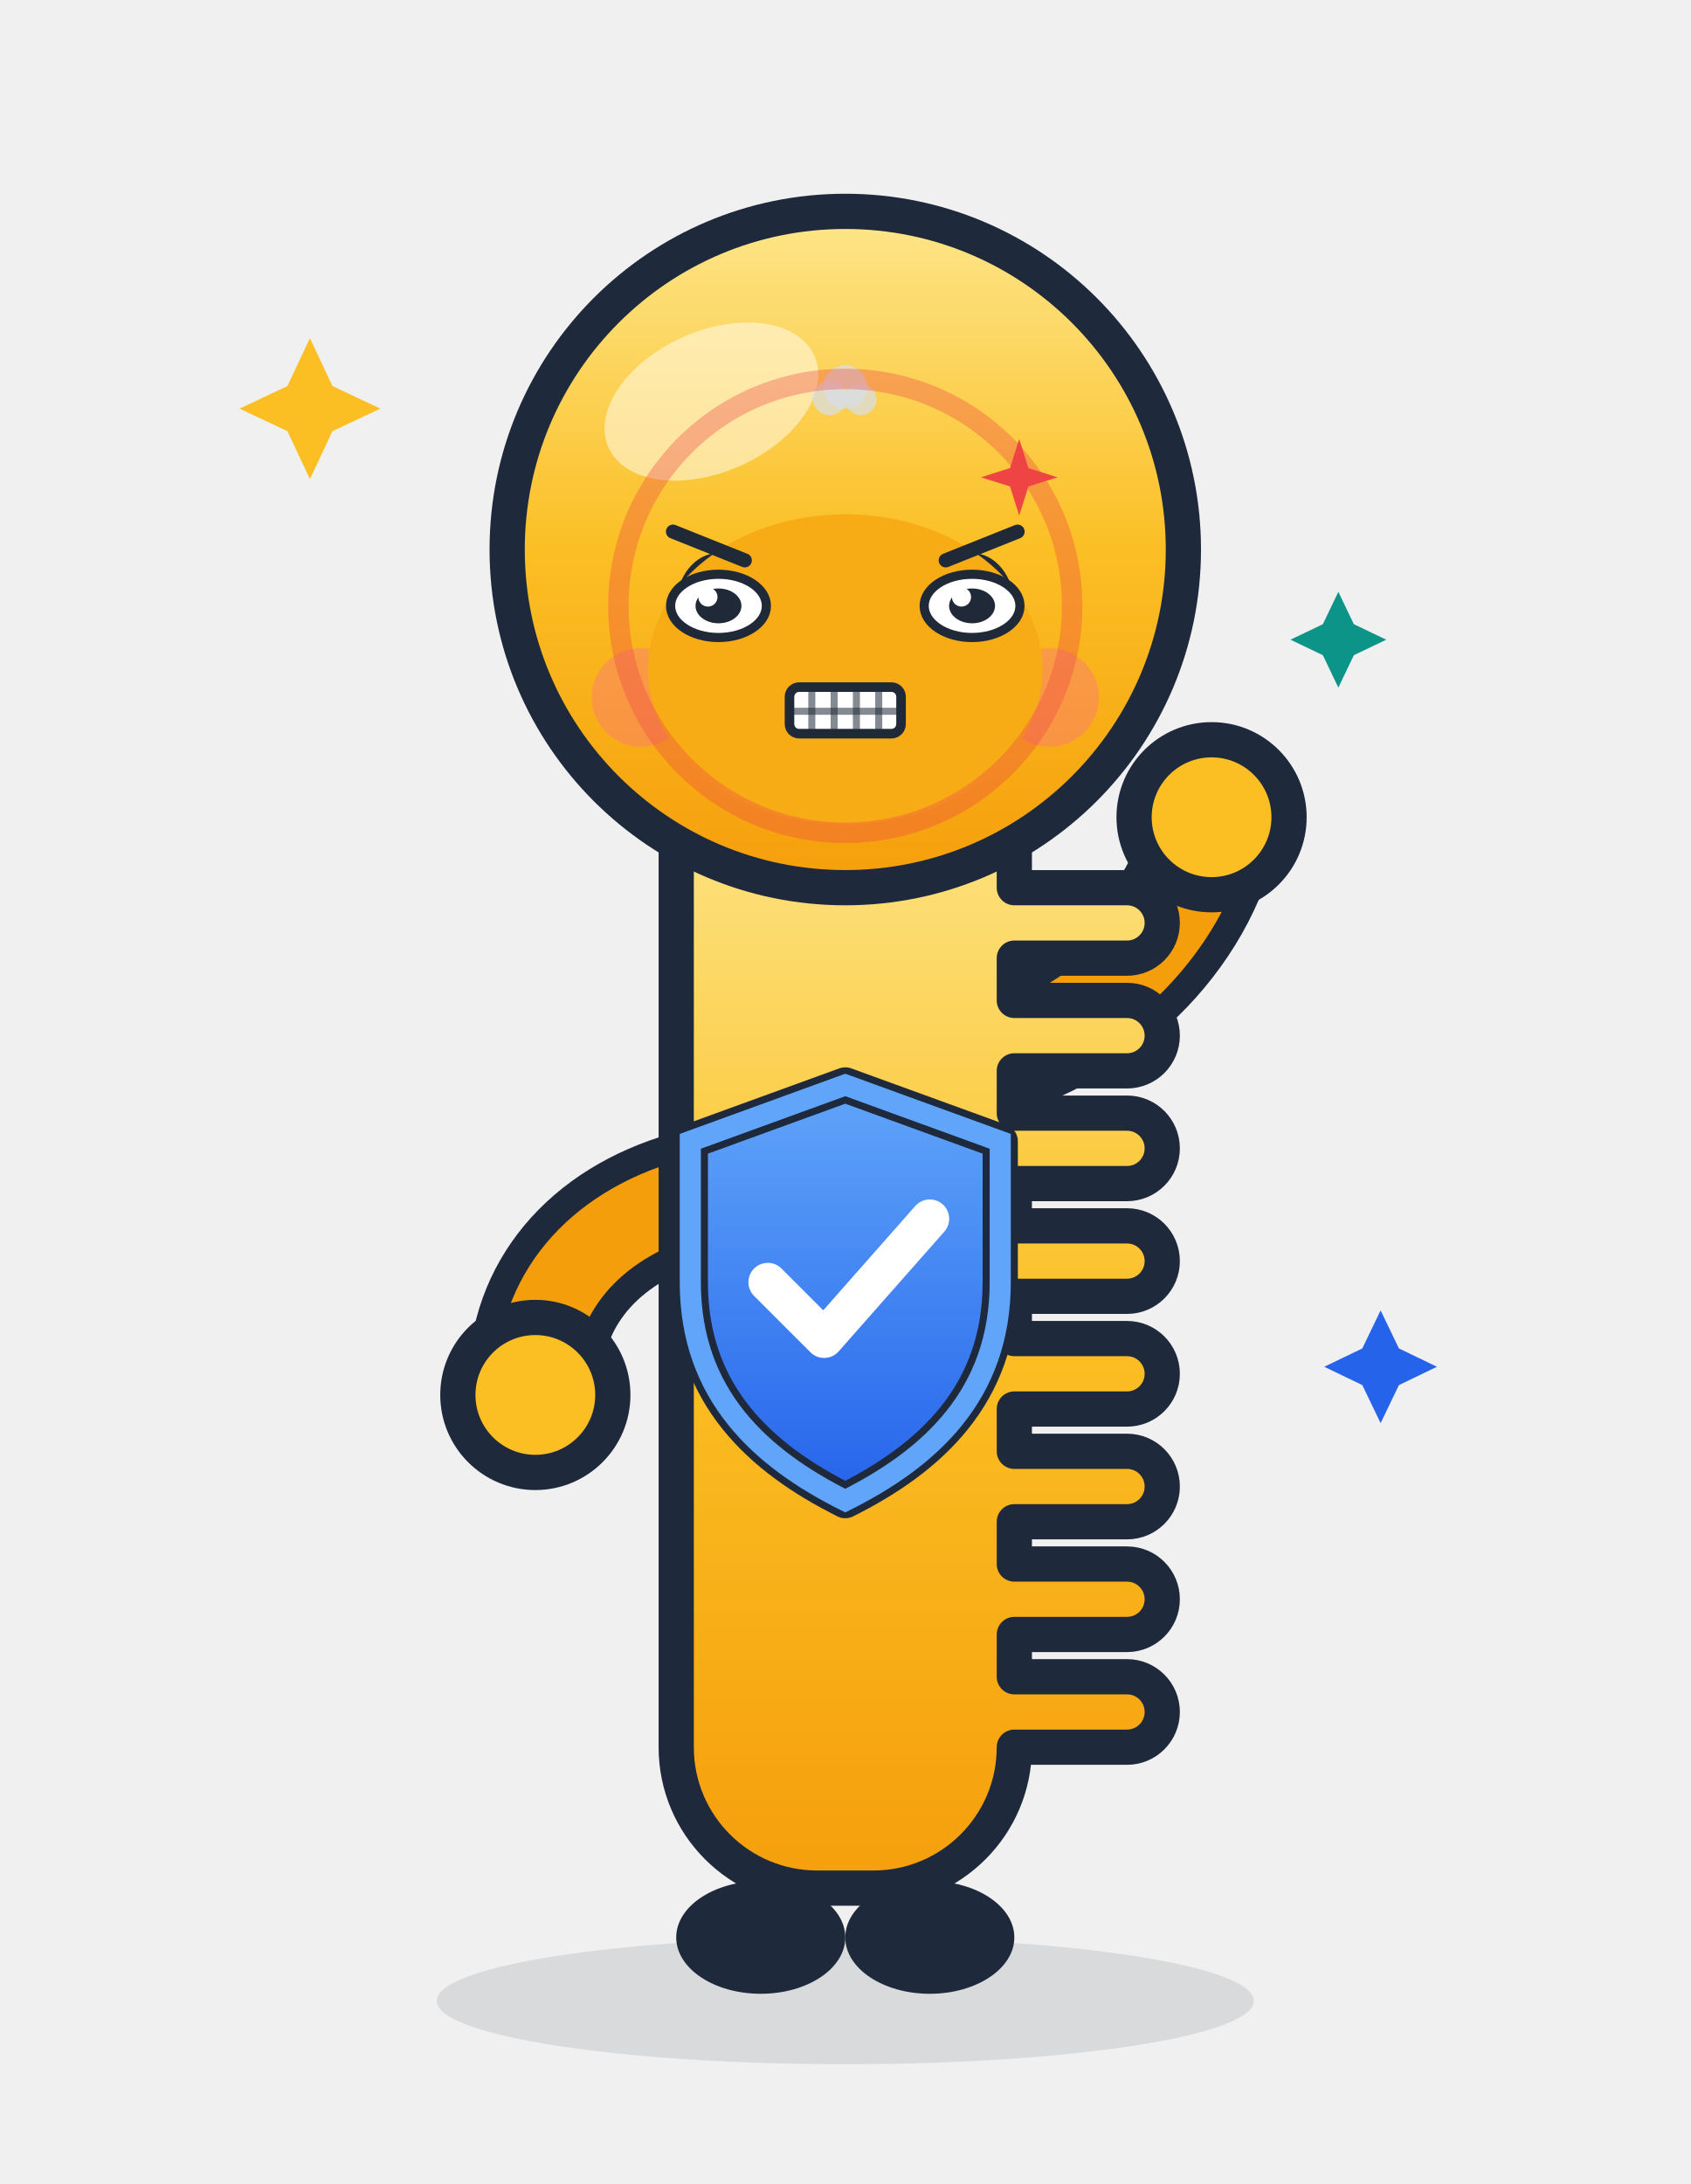
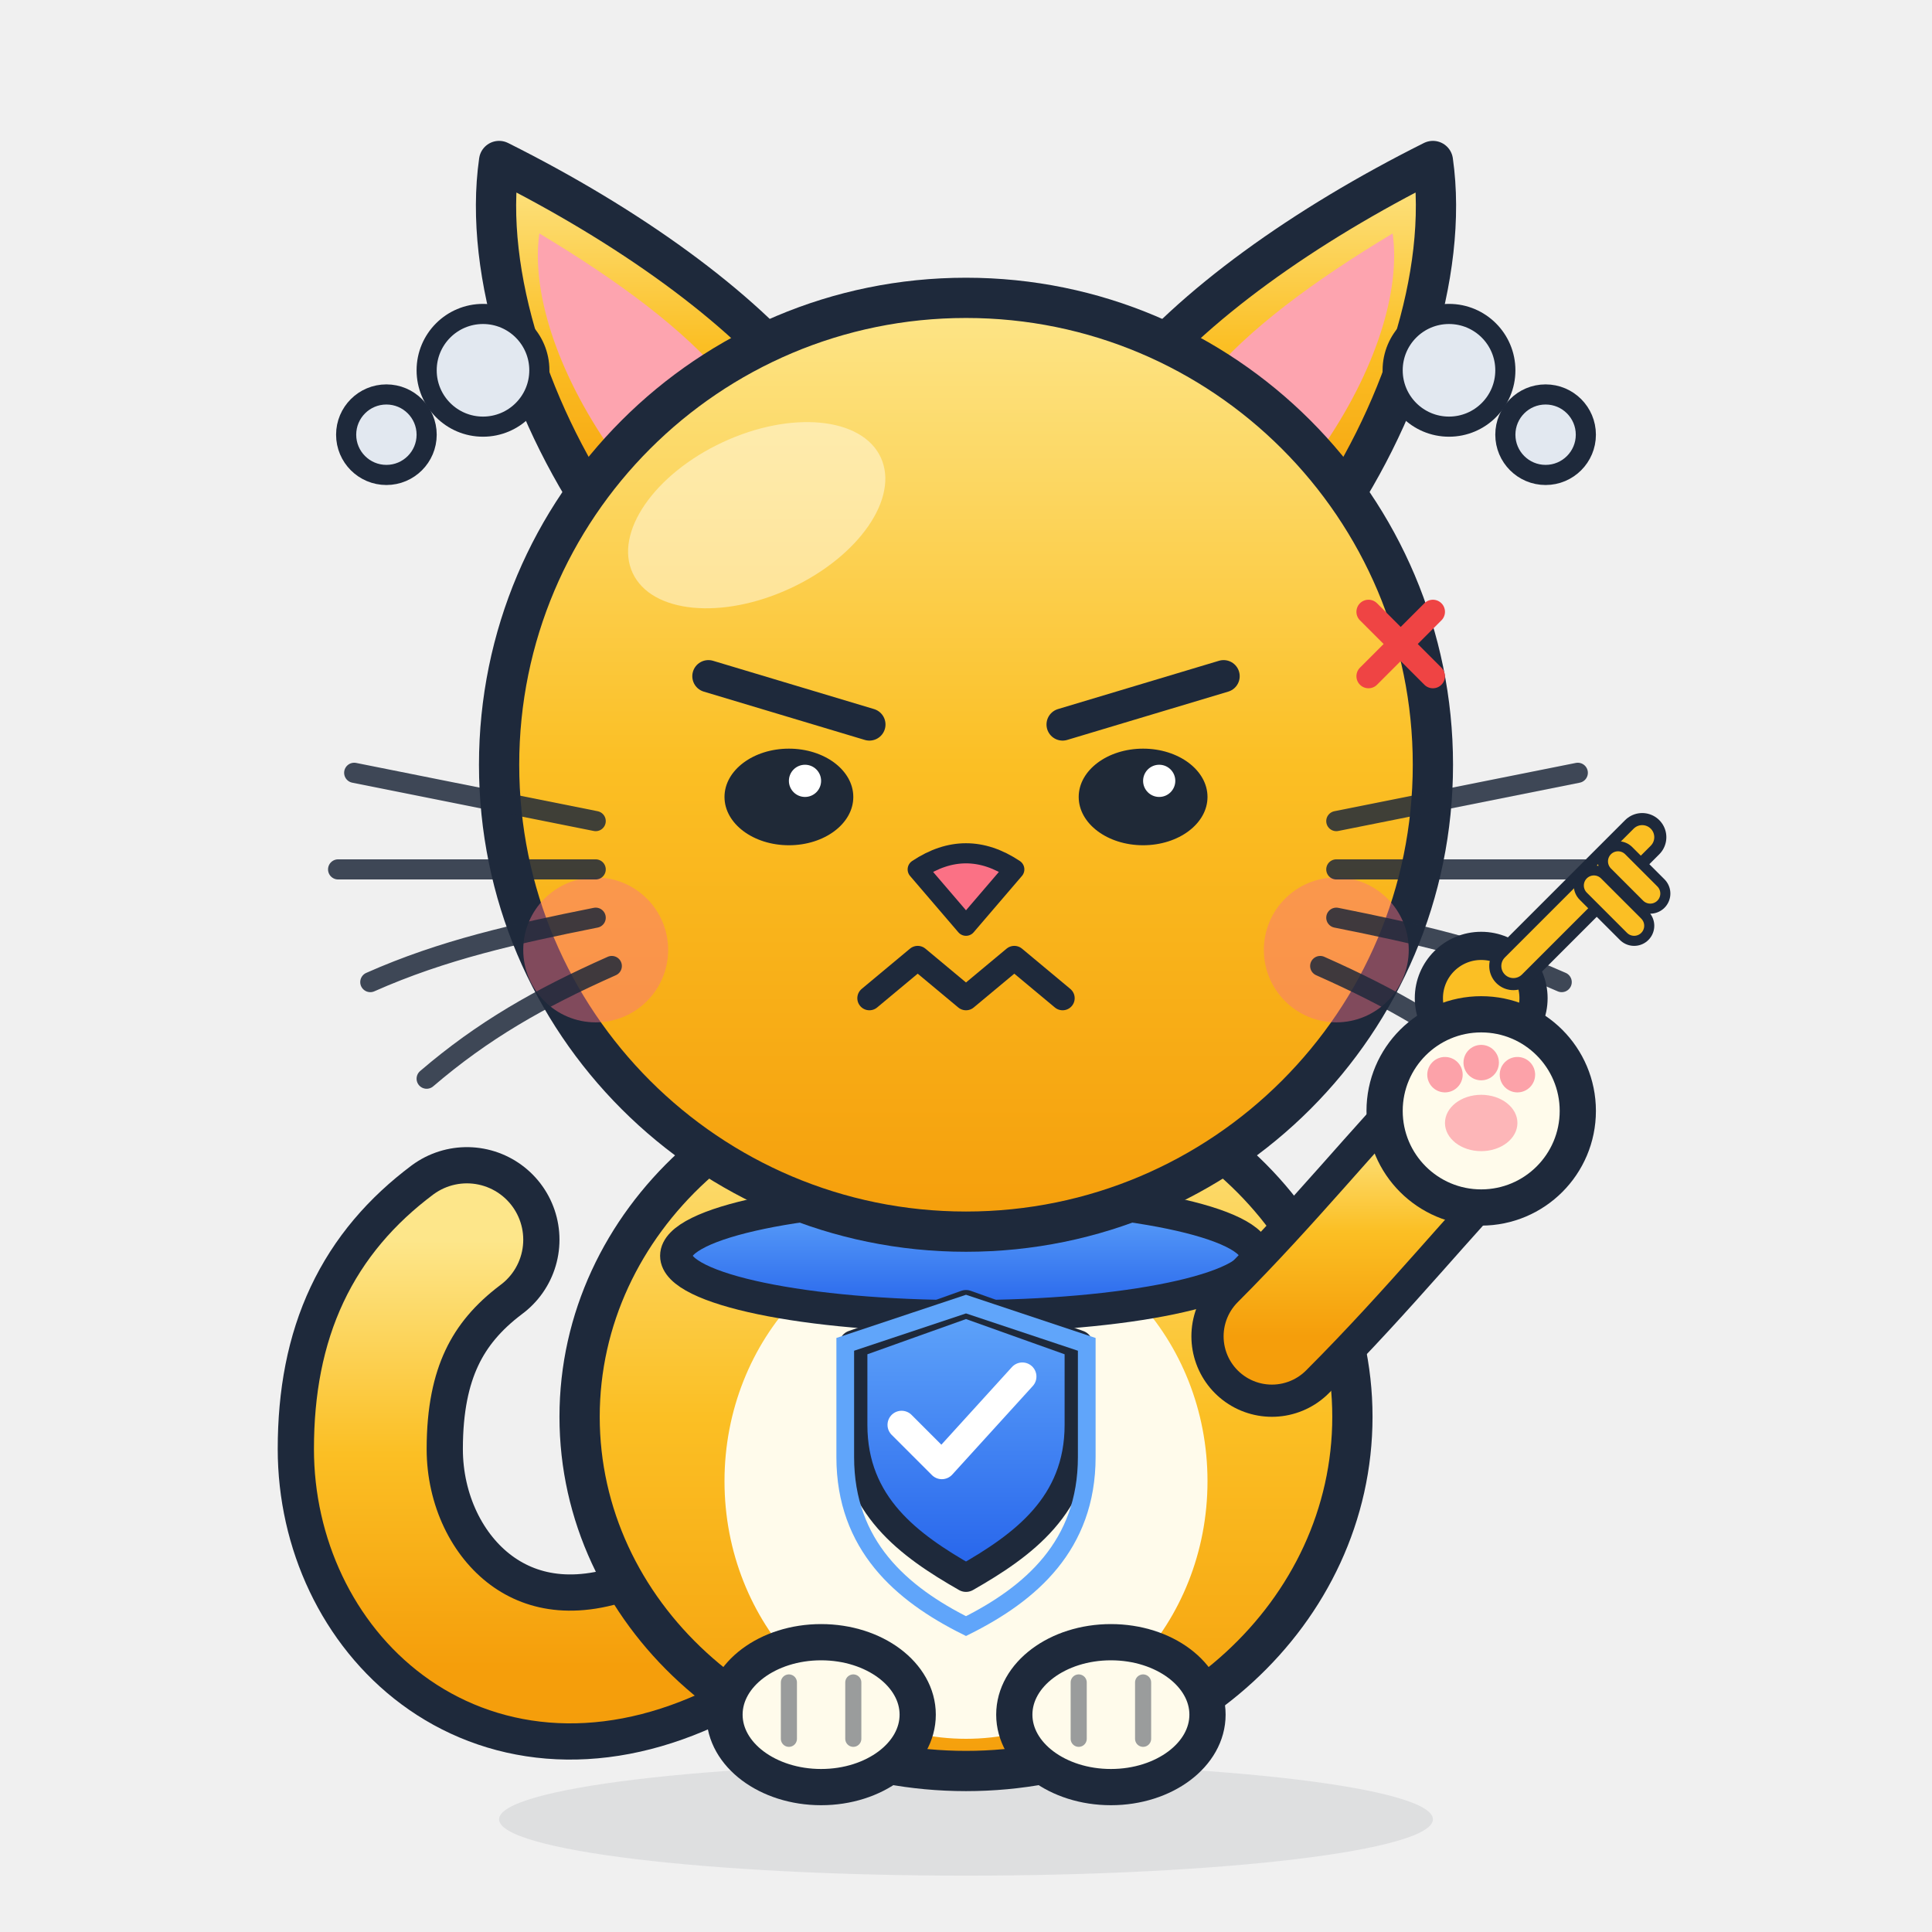
- <svg xmlns="http://www.w3.org/2000/svg" viewBox="0 0 240 310" width="240" height="310" role="img" aria-label="钥匙小卫 Kee · 愤怒 Angry">
+ <svg xmlns="http://www.w3.org/2000/svg" width="88" height="88" viewBox="0 0 240 240" role="img" aria-label="钥匙小卫 Kee · 愤怒 Angry">
  <style>
- .ex-motion { animation: ex-shake 0.24s ease-in-out infinite; transform-box: fill-box; transform-origin: 50% 50%; }
+ .ex-motion { animation: ex-bob 3.2s ease-in-out infinite; transform-box: fill-box; transform-origin: 50% 50%; }
.ex-anim-tear { animation: ex-tear 1.8s ease-in infinite; transform-box: fill-box; transform-origin: center; }
.ex-anim-sweat { animation: ex-tear 1.5s ease-in infinite; transform-box: fill-box; transform-origin: center; }
.ex-anim-heart { animation: ex-heart 2.2s ease-out infinite; transform-box: fill-box; transform-origin: center; }
.ex-anim-spark { animation: ex-spark 1.9s ease-in-out infinite; transform-box: fill-box; transform-origin: center; }
.ex-anim-rain { animation: ex-rain 1.4s linear infinite; transform-box: fill-box; transform-origin: center; }
.ex-anim-confetti { animation: ex-confetti 2.4s linear infinite; transform-box: fill-box; transform-origin: center; }
.ex-anim-pulse { animation: ex-pulse 1.6s ease-in-out infinite; transform-box: fill-box; transform-origin: center; }
.ex-anim-knock { animation: ex-knock 0.55s ease-in-out infinite; transform-box: fill-box; transform-origin: center; }
.ex-anim-knockline { animation: ex-knockline 0.55s ease-out infinite; transform-box: fill-box; transform-origin: center; }
.ex-anim-palm { animation: ex-palm 0.9s ease-in-out infinite; transform-box: fill-box; transform-origin: center; }
.ex-anim-steam { animation: ex-steam 1.8s ease-out infinite; transform-box: fill-box; transform-origin: center; }
.ex-anim-shock { animation: ex-shock 0.5s ease-in-out infinite; transform-box: fill-box; transform-origin: center; }
.ex-anim-please { animation: ex-please 1.4s ease-in-out infinite; transform-box: fill-box; transform-origin: center; }
.ex-anim-drift { animation: ex-drift 4.5s ease-in-out infinite; transform-box: fill-box; transform-origin: center; }
- @keyframes ex-shake { 0%,100% { transform: translateX(0); } 20% { transform: translateX(-3.7px); } 40% { transform: translateX(3.7px); } 60% { transform: translateX(-2.39px); } 80% { transform: translateX(1.52px); } }
+ @keyframes ex-bob { 0%,100% { transform: translateY(0); } 50% { transform: translateY(-2.18px); } }
@keyframes ex-tear { 0% { transform: translateY(0); opacity: 0; } 18% { opacity: 1; } 100% { transform: translateY(8px); opacity: 0; } }
@keyframes ex-heart { 0% { transform: translateY(0) scale(.65); opacity: 0; } 20% { opacity: 1; } 100% { transform: translateY(-12.24px) scale(1.15); opacity: 0; } }
@keyframes ex-spark { 0%,100% { transform: scale(.6) rotate(0deg); opacity: .3; } 50% { transform: scale(1.15) rotate(25deg); opacity: 1; } }
@keyframes ex-rain { 0% { transform: translateY(0); opacity: 0; } 20% { opacity: 1; } 100% { transform: translateY(8.16px); opacity: 0; } }
@keyframes ex-confetti { 0% { transform: translateY(-4px) rotate(0deg); opacity: 1; } 100% { transform: translateY(14px) rotate(200deg); opacity: 0; } }
@keyframes ex-pulse { 0%,100% { transform: scale(1); opacity: .35; } 50% { transform: scale(1.18); opacity: .7; } }
@keyframes ex-knock { 0%,100% { transform: translateX(3.06px); } 35% { transform: translateX(0); } }
@keyframes ex-knockline { 0%,100% { transform: scaleX(.6); opacity: .35; } 35% { transform: scaleX(1); opacity: 1; } }
@keyframes ex-palm { 0%,100% { transform: translateY(0) rotate(0deg); } 50% { transform: translateY(-1px) rotate(-4deg); } }
@keyframes ex-steam { 0% { transform: translateY(0); opacity: .7; } 100% { transform: translateY(-7px); opacity: 0; } }
@keyframes ex-shock { 0%,100% { transform: scaleX(.7); opacity: .4; } 50% { transform: scaleX(1.25); opacity: 1; } }
@keyframes ex-please { 0%,100% { transform: translateY(0); } 50% { transform: translateY(-1.5px); } }
@keyframes ex-drift { 0%,100% { transform: translateY(0); } 50% { transform: translateY(-1.5px); } }
@media (prefers-reduced-motion: reduce) {
  .ex-motion, [class*="ex-anim-"] { animation: none !important; }
}
</style>
-   <g class="ex-motion ex-angry">
-     <g class="ex-base">
-       <defs>
-         <linearGradient id="keeGold" x1="0" y1="0" x2="0" y2="1">
-           <stop offset="0" stop-color="#FDE68A" />
-           <stop offset=".5" stop-color="#FBBF24" />
-           <stop offset="1" stop-color="#F59E0B" />
-         </linearGradient>
-         <linearGradient id="keeShield" x1="0" y1="0" x2="0" y2="1">
-           <stop offset="0" stop-color="#60A5FA" />
-           <stop offset="1" stop-color="#2563EB" />
-         </linearGradient>
-       </defs>
-       <ellipse cx="120" cy="284" rx="58" ry="9" fill="#0F172A" opacity=".10" />
-       <g>
-         <ellipse cx="108" cy="275" rx="12" ry="8" fill="#1E293B" />
-         <ellipse cx="132" cy="275" rx="12" ry="8" fill="#1E293B" />
-         <g>
-           <path d="M138 150 C154 146 168 134 172 118" fill="none" stroke="#1E293B" stroke-width="19" stroke-linecap="round" />
-           <path d="M138 150 C154 146 168 134 172 118" fill="none" stroke="#F59E0B" stroke-width="11" stroke-linecap="round" />
-           <circle cx="172" cy="116" r="11" fill="#FBBF24" stroke="#1E293B" stroke-width="5" />
-         </g>
-         <path d="M98 170 C84 174 76 184 76 196" fill="none" stroke="#1E293B" stroke-width="19" stroke-linecap="round" />
-         <path d="M98 170 C84 174 76 184 76 196" fill="none" stroke="#F59E0B" stroke-width="11" stroke-linecap="round" />
-         <circle cx="76" cy="198" r="11" fill="#FBBF24" stroke="#1E293B" stroke-width="5" />
-         <path d="M96 110 H144 V126 h16 a5 5 0 0 1 0 10 h-16 V142 h16 a5 5 0 0 1 0 10 h-16 V158 h16 a5 5 0 0 1 0 10 h-16 V174 h16 a5 5 0 0 1 0 10 h-16 V190 h16 a5 5 0 0 1 0 10 h-16 V206 h16 a5 5 0 0 1 0 10 h-16 V222 h16 a5 5 0 0 1 0 10 h-16 V238 h16 a5 5 0 0 1 0 10 h-16 V248 a20 20 0 0 1 -20 20 H116 a20 20 0 0 1 -20 -20 Z" fill="url(#keeGold)" stroke="#1E293B" stroke-width="5" stroke-linejoin="round" />
-         <path d="M120 154 L142 162 V182 C142 198 132 207 120 213 C108 207 98 198 98 182 V162 Z" fill="url(#keeShield)" stroke="#1E293B" stroke-width="5" stroke-linejoin="round" />
-         <path d="M109 182 l8 8 l15 -17" fill="none" stroke="#FFFFFF" stroke-width="5.5" stroke-linecap="round" stroke-linejoin="round" />
-         <g transform="translate(120 182)">
-           <path d="M0 -28 L22 -20 V0 C22 16 12 25 0 31 C-12 25 -22 16 -22 0 V-20 Z" fill="none" stroke="#60A5FA" stroke-width="3">
-         
-         
-       </path>
-         </g>
-         <circle cx="120" cy="78" r="48" fill="url(#keeGold)" stroke="#1E293B" stroke-width="5" />
-         <ellipse cx="101" cy="57" rx="16" ry="10" fill="#FFFBEB" opacity=".55" transform="rotate(-24 101 57)" />
-         <ellipse cx="102" cy="86" rx="6" ry="7.5" fill="#1F2937">
-       
-     </ellipse>
-         <ellipse cx="138" cy="86" rx="6" ry="7.5" fill="#1F2937">
-       
-     </ellipse>
-         <circle cx="104" cy="83" r="2.2" fill="#FFFFFF" />
-         <circle cx="140" cy="83" r="2.2" fill="#FFFFFF" />
-         <circle cx="91" cy="99" r="7" fill="#FB7185" opacity=".4" />
-         <circle cx="149" cy="99" r="7" fill="#FB7185" opacity=".4" />
-         <path d="M108 97 q12 14 24 0" fill="none" stroke="#1F2937" stroke-width="4.5" stroke-linecap="round" />
-       </g>
-       <path d="M44 48 l3.2 6.8 6.8 3.2 -6.8 3.2 -3.2 6.8 -3.2 -6.8 -6.8 -3.2 6.8 -3.2 z" fill="#FBBF24">
-     
-   </path>
-       <path d="M196 186 l2.6 5.4 5.4 2.6 -5.4 2.6 -2.6 5.4 -2.6 -5.4 -5.4 -2.6 5.4 -2.6 z" fill="#2563EB">
-     
-   </path>
-       <path d="M190 84 l2.2 4.6 4.6 2.2 -4.6 2.2 -2.2 4.6 -2.2 -4.6 -4.6 -2.2 4.6 -2.2 z" fill="#0D9488">
-     
-   </path>
+   <defs>
+     <linearGradient id="keeGold" x1="0" y1="0" x2="0" y2="1">
+       <stop offset="0" stop-color="#FDE68A" />
+       <stop offset=".5" stop-color="#FBBF24" />
+       <stop offset="1" stop-color="#F59E0B" />
+     </linearGradient>
+     <linearGradient id="keeShield" x1="0" y1="0" x2="0" y2="1">
+       <stop offset="0" stop-color="#60A5FA" />
+       <stop offset="1" stop-color="#2563EB" />
+     </linearGradient>
+   </defs>
+   <ellipse cx="120" cy="226" rx="58" ry="7" fill="#0F172A" opacity=".08" />
+   <g class="ex-motion">
+     <path d="M84 204 C62 214 46 198 46 180 C46 168 50 160 58 154" fill="none" stroke="#1E293B" stroke-width="23" stroke-linecap="round" />
+     <path d="M84 204 C62 214 46 198 46 180 C46 168 50 160 58 154" fill="none" stroke="url(#keeGold)" stroke-width="14" stroke-linecap="round" />
+     <ellipse cx="120" cy="176" rx="48" ry="44" fill="url(#keeGold)" stroke="#1E293B" stroke-width="5" />
+     <ellipse cx="120" cy="184" rx="30" ry="32" fill="#FFFBEB" />
+     <ellipse cx="102" cy="213" rx="12" ry="9" fill="#FFFBEB" stroke="#1E293B" stroke-width="4.5" />
+     <ellipse cx="138" cy="213" rx="12" ry="9" fill="#FFFBEB" stroke="#1E293B" stroke-width="4.5" />
+     <path d="M98 209 v7 M106 209 v7 M134 209 v7 M142 209 v7" fill="none" stroke="#1E293B" stroke-width="2" stroke-linecap="round" opacity=".45" />
+     <ellipse cx="120" cy="156" rx="36" ry="7.5" fill="url(#keeShield)" stroke="#1E293B" stroke-width="4" />
+     <g>
+       <path d="M76 66 C66 52 60 34 62 20 C78 28 92 38 100 48 Z" fill="url(#keeGold)" stroke="#1E293B" stroke-width="5" stroke-linejoin="round" />
+       <path d="M76 56 C69 46 66 36 67 29 C77 35 85 41 90 47 Z" fill="#FDA4AF" />
+       <path d="M164 66 C174 52 180 34 178 20 C162 28 148 38 140 48 Z" fill="url(#keeGold)" stroke="#1E293B" stroke-width="5" stroke-linejoin="round" />
+       <path d="M164 56 C171 46 174 36 173 29 C163 35 155 41 150 47 Z" fill="#FDA4AF" />
+       <circle cx="120" cy="95" r="58" fill="url(#keeGold)" stroke="#1E293B" stroke-width="5" />
+       <ellipse cx="94" cy="64" rx="17" ry="10" fill="#FFFBEB" opacity=".5" transform="rotate(-25 94 64)" />
+       <path d="M114 108 Q120 104 126 108 L120 115 Z" fill="#FB7185" stroke="#1E293B" stroke-width="2.5" stroke-linejoin="round" />
+       <circle cx="74" cy="118" r="9" fill="#FB7185" opacity=".45" />
+       <circle cx="166" cy="118" r="9" fill="#FB7185" opacity=".45" />
+       <path d="M88 84 L108 90" fill="none" stroke="#1E293B" stroke-width="4" stroke-linecap="round" />
+       <path d="M132 90 L152 84" fill="none" stroke="#1E293B" stroke-width="4" stroke-linecap="round" />
+       <ellipse cx="98" cy="99" rx="8" ry="6" fill="#1F2937" />
+       <ellipse cx="142" cy="99" rx="8" ry="6" fill="#1F2937" />
+       <circle cx="100" cy="97" r="2" fill="#FFFFFF" />
+       <circle cx="144" cy="97" r="2" fill="#FFFFFF" />
+       <path d="M108 124 l6 -5 l6 5 l6 -5 l6 5" fill="none" stroke="#1E293B" stroke-width="3" stroke-linecap="round" stroke-linejoin="round" />
+       <path d="M74 102 C64 100 54 98 44 96 M74 108 C63 108 53 108 42 108 M74 114 C64 116 55 118 46 122 M76 120 C67 124 60 128 53 134" fill="none" stroke="#1E293B" stroke-width="2.5" stroke-linecap="round" opacity=".85" />
+       <path d="M166 102 C176 100 186 98 196 96 M166 108 C177 108 187 108 198 108 M166 114 C176 116 185 118 194 122 M164 120 C173 124 180 128 187 134" fill="none" stroke="#1E293B" stroke-width="2.5" stroke-linecap="round" opacity=".85" />
    </g>
-     <g class="ex-face">
-       <ellipse cx="120" cy="95" rx="28" ry="22" fill="#F7AC15" />
-       <path d="M 95.54,75.46 L 105.74,79.54" stroke="#1F2937" stroke-width="2" stroke-linecap="round" />
-       <path d="M 144.46,75.46 L 134.26,79.54" stroke="#1F2937" stroke-width="2" stroke-linecap="round" />
-       <ellipse cx="102" cy="86" rx="6.8" ry="4.49" fill="#FFFFFF" stroke="#1F2937" stroke-width="1.3" />
-       <ellipse cx="102" cy="86" rx="3.26" ry="2.47" fill="#1F2937" />
-       <circle cx="100.5" cy="84.74" r="1.36" fill="#FFFFFF" />
-       <ellipse cx="138" cy="86" rx="6.8" ry="4.49" fill="#FFFFFF" stroke="#1F2937" stroke-width="1.3" />
-       <ellipse cx="138" cy="86" rx="3.26" ry="2.47" fill="#1F2937" />
-       <circle cx="136.5" cy="84.74" r="1.36" fill="#FFFFFF" />
-       <rect x="112.08" y="97.53" width="15.84" height="6.61" rx="1.37" fill="#FFFFFF" stroke="#1F2937" stroke-width="1.36" />
-       <path d="M 115.25,97.53 L 115.25,104.14" stroke="#1F2937" stroke-width="1" opacity=".55" />
-       <path d="M 118.42,97.53 L 118.42,104.14" stroke="#1F2937" stroke-width="1" opacity=".55" />
-       <path d="M 121.58,97.53 L 121.58,104.14" stroke="#1F2937" stroke-width="1" opacity=".55" />
-       <path d="M 124.75,97.53 L 124.75,104.14" stroke="#1F2937" stroke-width="1" opacity=".55" />
-       <path d="M 112.08,100.96 L 127.92,100.96" stroke="#1F2937" stroke-width="1" opacity=".55" />
-       <g class="ex-anim-pulse">
-         <path d="M 144.69,62.31 L 146,66.44 L 150.13,67.75 L 146,69.05 L 144.69,73.19 L 143.39,69.05 L 139.25,67.75 L 143.39,66.44 Z" fill="#EF4444" />
-       </g>
-       <g transform="translate(117.79 56.48)">
-         <circle class="ex-anim-steam" style="animation-delay:0.0s" r="2.43" fill="#D7DEE8" opacity=".72" />
-       </g>
-       <g transform="translate(120 54.93)">
-         <circle class="ex-anim-steam" style="animation-delay:0.28s" r="3.09" fill="#D7DEE8" opacity=".72" />
-       </g>
-       <g transform="translate(122.21 56.7)">
-         <circle class="ex-anim-steam" style="animation-delay:0.56s" r="2.21" fill="#D7DEE8" opacity=".72" />
-       </g>
-       <circle class="ex-anim-pulse" cx="120" cy="86" r="32.21" fill="none" stroke="#EF4444" stroke-width="2.9" opacity=".35" />
+     <path d="M120 162 L134 167 V177 C134 187 127 192 120 196 C113 192 106 187 106 177 V167 Z" fill="url(#keeShield)" stroke="#1E293B" stroke-width="3.5" stroke-linejoin="round" />
+     <g transform="translate(120 179)">
+       <path class="ex-anim-pulse" d="M0 -17 L15 -12 V2 C15 13 8 19 0 23 C-8 19 -15 13 -15 2 V-12 Z" fill="none" stroke="#60A5FA" stroke-width="2.2" />
    </g>
+     <path d="M112 177 l5 5 l10 -11" fill="none" stroke="#FFFFFF" stroke-width="3.5" stroke-linecap="round" stroke-linejoin="round" />
+     <g>
+       <circle cx="184" cy="124" r="6.5" fill="#FBBF24" stroke="#1E293B" stroke-width="3.5" />
+       <path d="M188 120 L204 104" fill="none" stroke="#1E293B" stroke-width="6" stroke-linecap="round" />
+       <path d="M188 120 L204 104" fill="none" stroke="#FBBF24" stroke-width="3" stroke-linecap="round" />
+       <path d="M198 110 l5 5 M201 107 l4 4" fill="none" stroke="#1E293B" stroke-width="5" stroke-linecap="round" />
+       <path d="M198 110 l5 5 M201 107 l4 4" fill="none" stroke="#FBBF24" stroke-width="2.5" stroke-linecap="round" />
+       <path d="M158 166 C168 156 176 146 182 140" fill="none" stroke="#1E293B" stroke-width="20" stroke-linecap="round" />
+       <path d="M158 166 C168 156 176 146 182 140" fill="none" stroke="url(#keeGold)" stroke-width="12" stroke-linecap="round" />
+       <circle cx="184" cy="138" r="12" fill="#FFFBEB" stroke="#1E293B" stroke-width="4.5" />
+       <circle cx="179.5" cy="133.5" r="2.2" fill="#FB7185" opacity=".65" />
+       <circle cx="184" cy="132" r="2.2" fill="#FB7185" opacity=".65" />
+       <circle cx="188.5" cy="133.5" r="2.2" fill="#FB7185" opacity=".65" />
+       <ellipse cx="184" cy="139.5" rx="4.5" ry="3.5" fill="#FB7185" opacity=".5" />
+     </g>
+     <g class="ex-anim-steam" fill="#E2E8F0" stroke="#1E293B" stroke-width="2.5">
+       <circle cx="60" cy="46" r="7" />
+       <circle cx="48" cy="54" r="5" />
+       <circle cx="180" cy="46" r="7" />
+       <circle cx="192" cy="54" r="5" />
+     </g>
+     <path d="M170 76 l8 8 M178 76 l-8 8" fill="none" stroke="#EF4444" stroke-width="3" stroke-linecap="round" />
  </g>
</svg>
